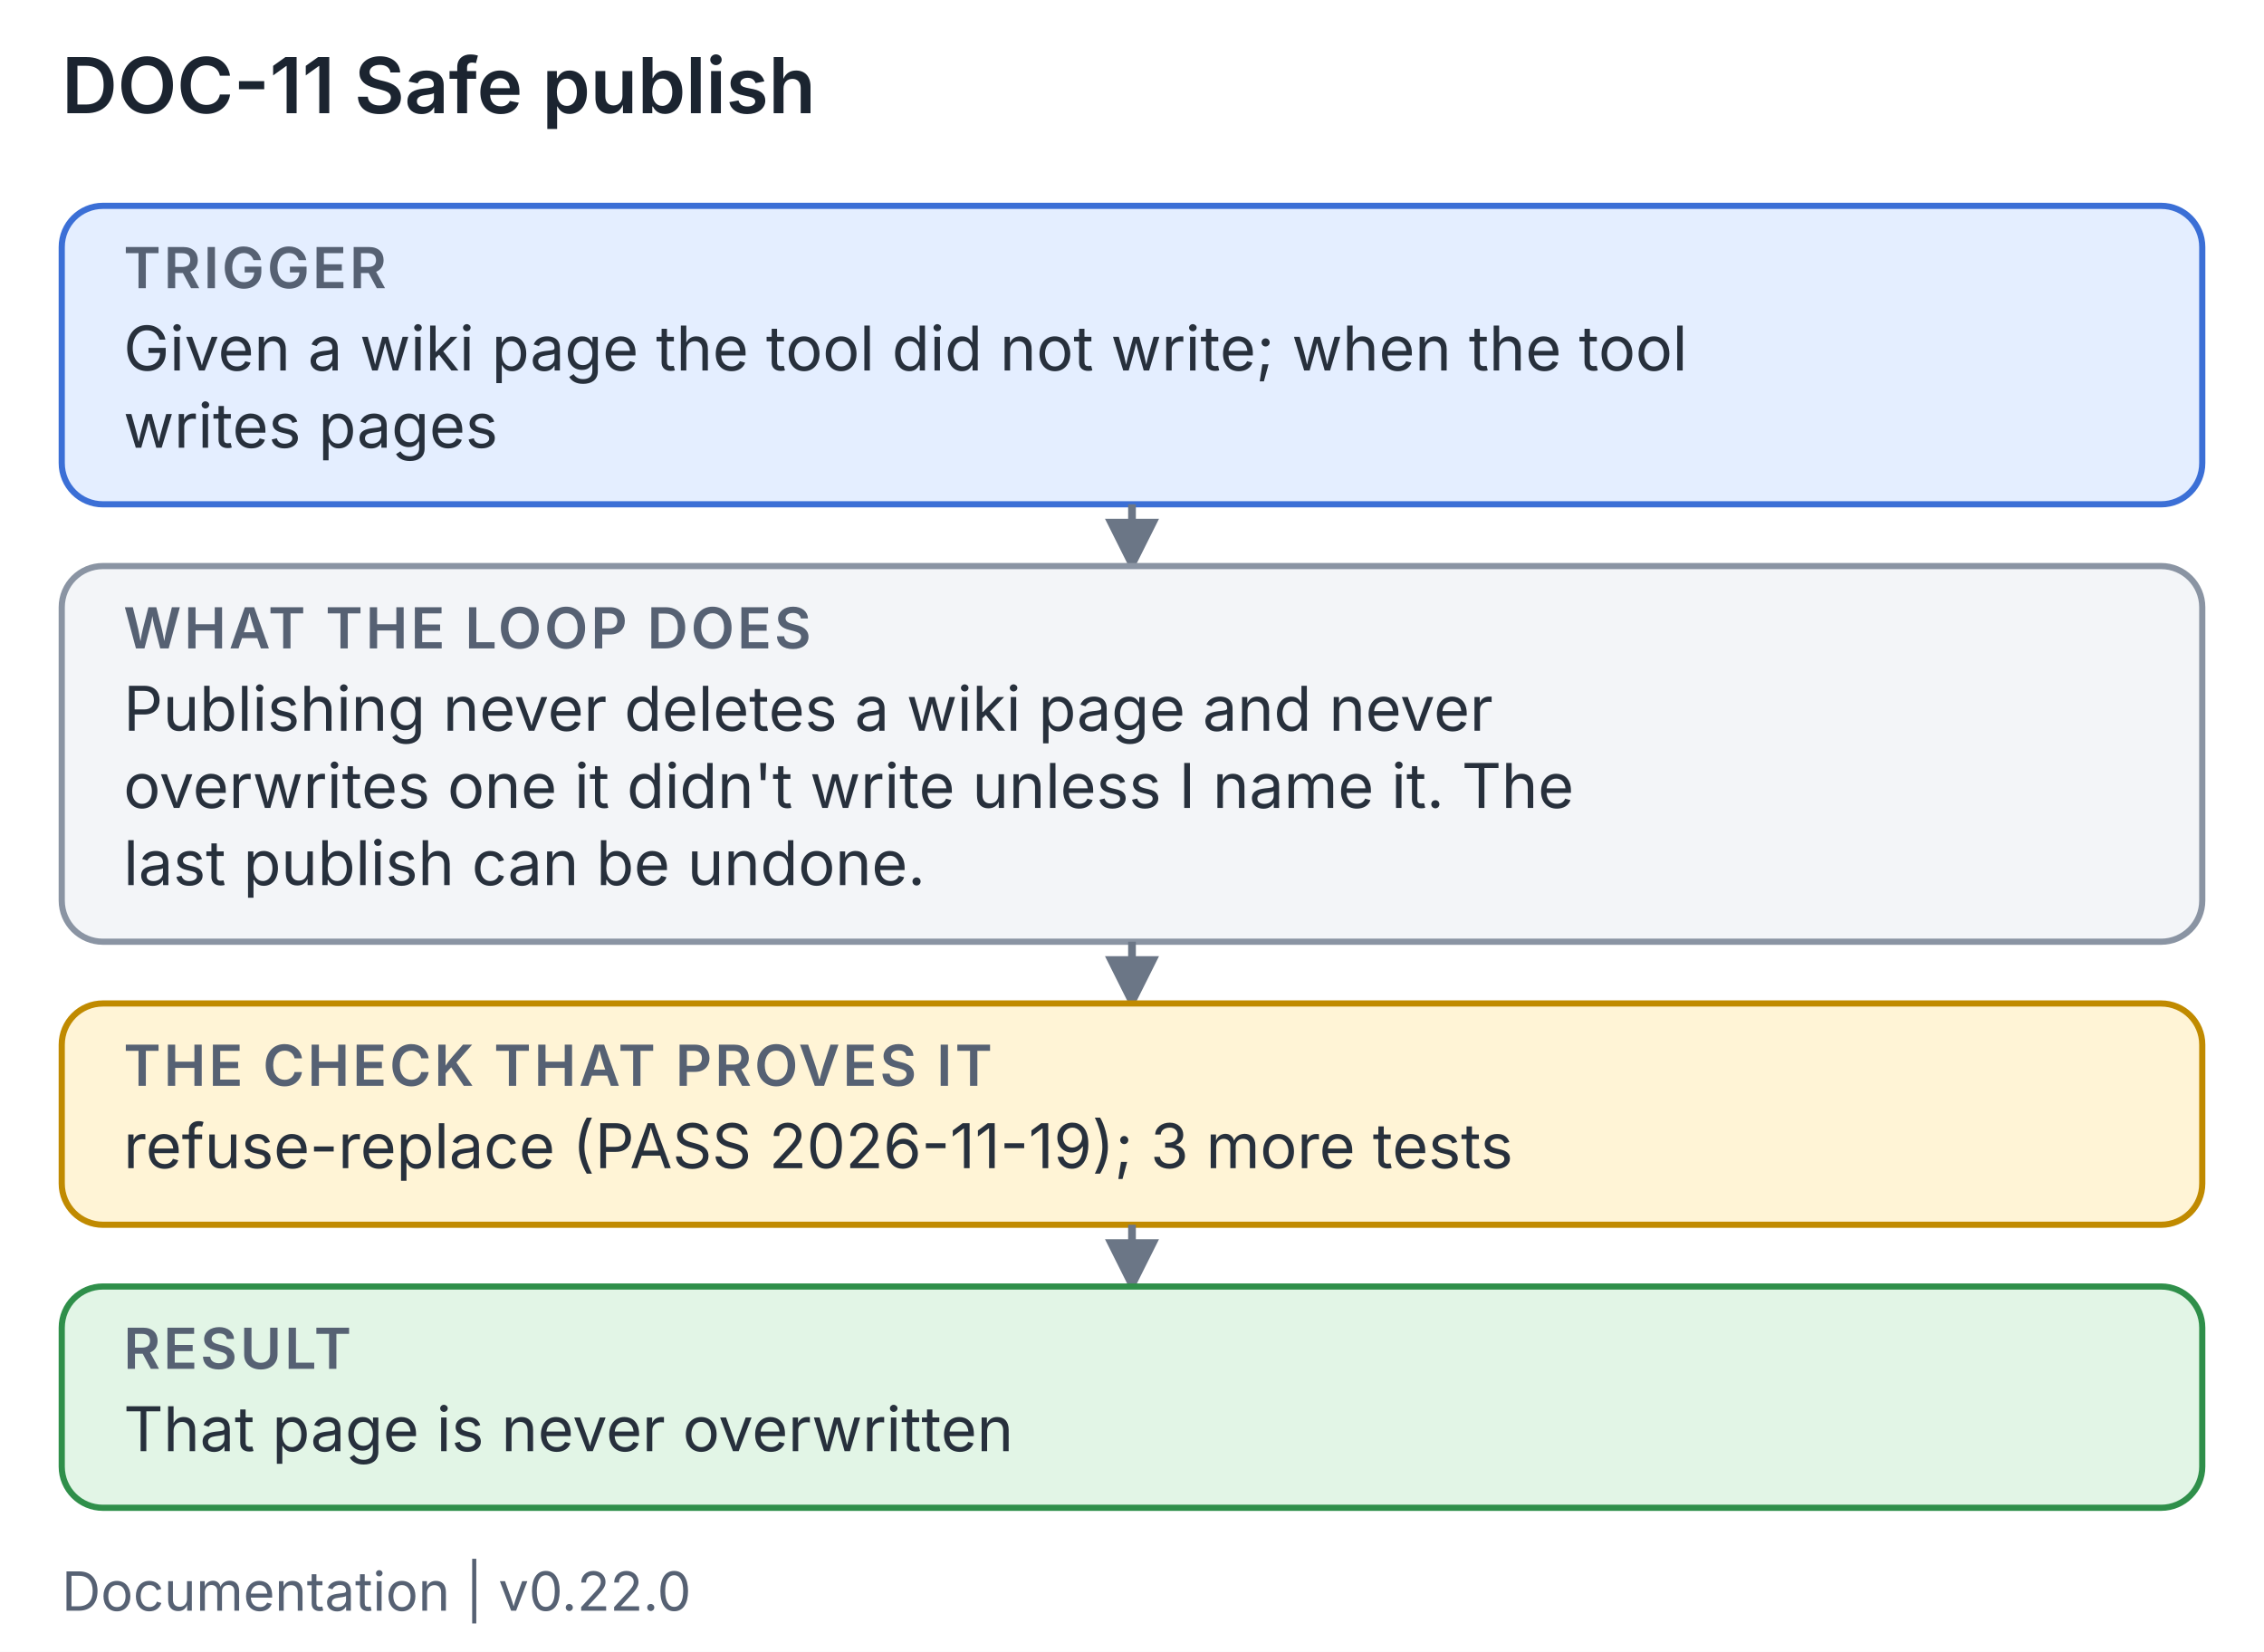
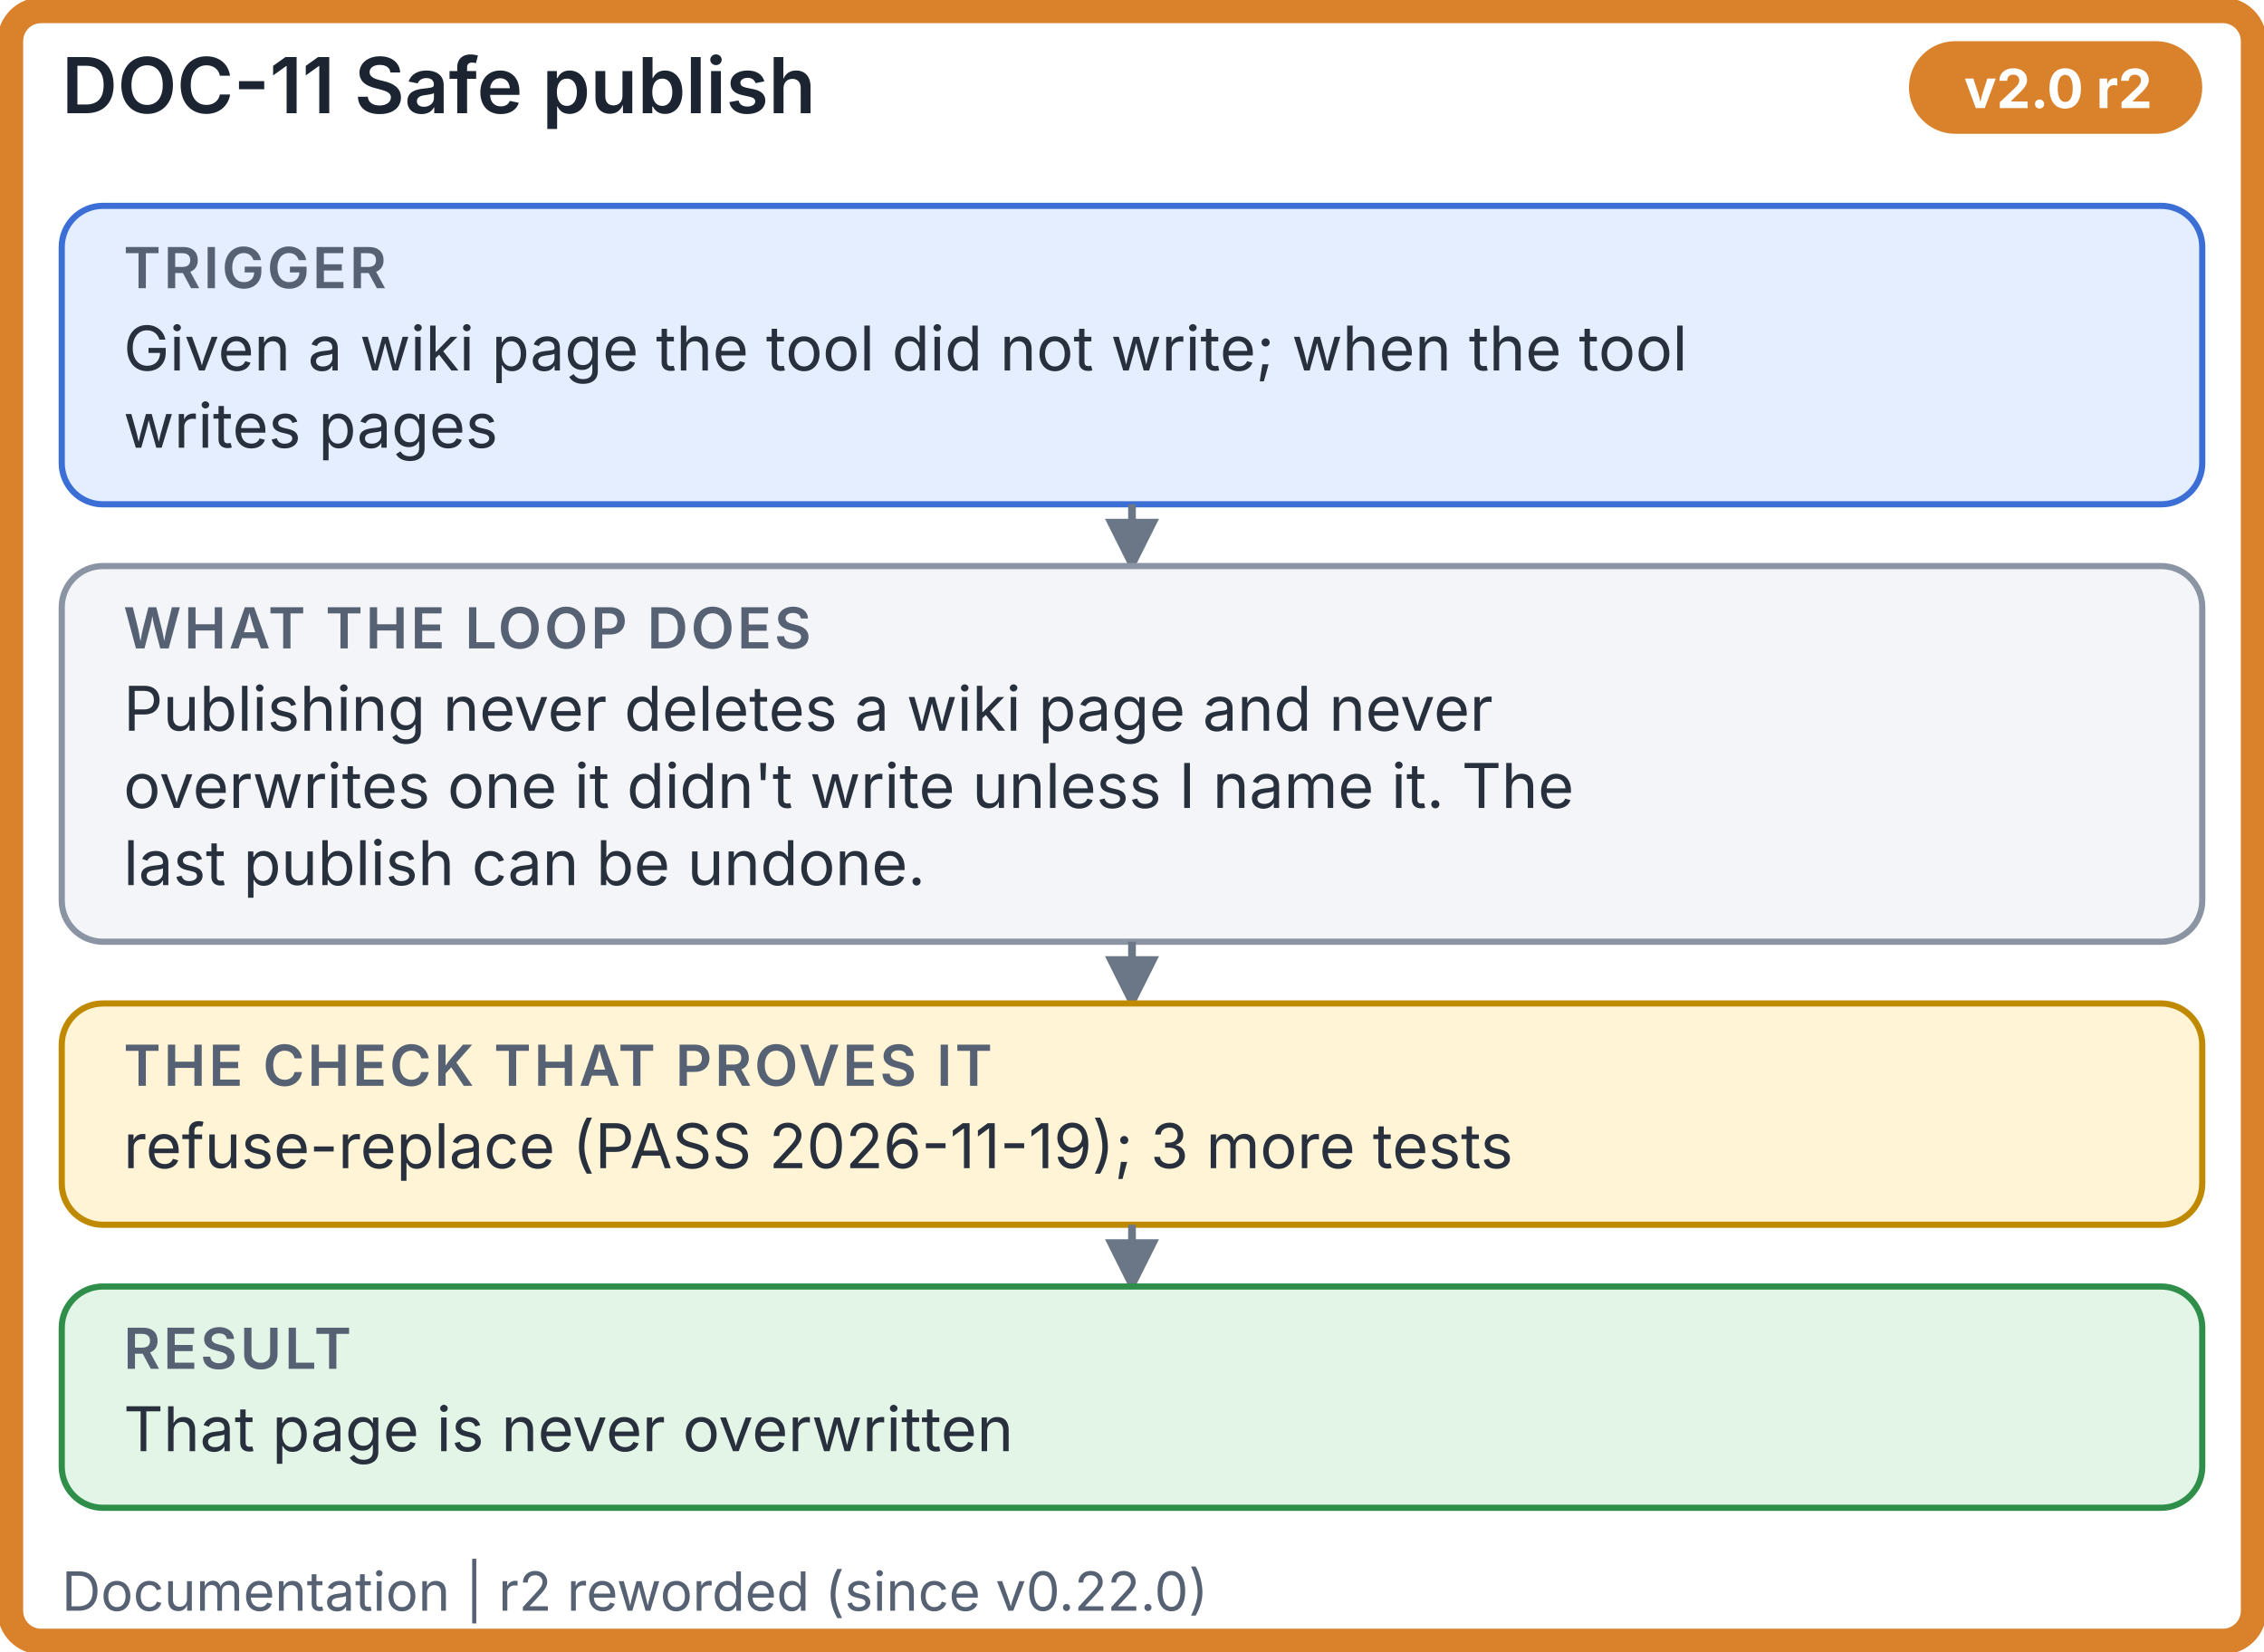
<svg xmlns="http://www.w3.org/2000/svg" viewBox="0 0 440 321" width="440" role="img" aria-label="Flow of DOC-11 Safe publish: trigger, what the loop does, the check that proves it, the result">
  <style>
.f-t{font:600 15px system-ui,-apple-system,Segoe UI,sans-serif;fill:#1b2430}
.f-h{font:600 11px system-ui,-apple-system,Segoe UI,sans-serif;fill:#566173;letter-spacing:.05em}
.f-s{font:400 12px system-ui,-apple-system,Segoe UI,sans-serif;fill:#27303c}
.f-x{font:400 10.5px system-ui,-apple-system,Segoe UI,sans-serif;fill:#566173}
.f-you{fill:#e4eeff;stroke:#3b6fd6}
.f-step{fill:#f3f5f8;stroke:#8a94a3}
.f-gate{fill:#fff4d6;stroke:#c08a00}
.f-ok{fill:#e2f5e6;stroke:#2f8f4a}
.f-find{fill:#fde9e7;stroke:#c5483f}
.f-bg{fill:#ffffff}
.f-a{stroke:#6b7686;stroke-width:1.5;fill:none}
.f-ah{fill:#6b7686}
@media (prefers-color-scheme: dark){
.f-t{fill:#eef2f6}.f-h,.f-x{fill:#a3afbf}.f-s{fill:#e1e7ee}
.f-step{fill:#222b36;stroke:#5c6b7d}.f-you{fill:#162a4f;stroke:#6d9bf0}
.f-gate{fill:#3a2e0d;stroke:#d9a521}.f-find{fill:#3d1c1a;stroke:#e0736a}
.f-ok{fill:#153420;stroke:#4fb56c}.f-bg{fill:#12171d}.f-a{stroke:#9aa7b8}.f-ah{fill:#9aa7b8}
}
+ 
+ .k-shipped{stroke:#8a94a3;stroke-width:1.5}.k-v20{stroke:#d9822b;stroke-width:5}.k-v21{stroke:#8a5cd6;stroke-width:5;stroke-dasharray:10 6}
+ .p-shipped{fill:#2f8f4a}.p-v20{fill:#d9822b}.p-v21{fill:#8a5cd6}
+ .f-pill{font:700 10.5px system-ui,-apple-system,Segoe UI,sans-serif;fill:#ffffff}
+ @media (prefers-color-scheme: dark){.k-shipped{stroke:#5c6b7d}.k-v20{stroke:#f0a050}.k-v21{stroke:#b08cf0}.p-shipped{fill:#3d9c58}.p-v20{fill:#c46f1c}.p-v21{fill:#7a4cc6}}
</style>
  <defs>
    <marker id="ah" viewBox="0 0 8 8" refX="7" refY="4" markerWidth="7" markerHeight="7" orient="auto-start-reverse">
      <path d="M0 0 L8 4 L0 8 z" class="f-ah" />
    </marker>
  </defs>
  <rect width="440" height="321" class="f-bg" />
  <text x="12" y="22" class="f-t">DOC-11 Safe publish</text>
  <rect x="12" y="40" width="416" height="58" rx="8" class="f-you" stroke-width="1.2" />
  <text x="24" y="56" class="f-h">TRIGGER</text>
  <text x="24" y="72" class="f-s">Given a wiki page the tool did not write; when the tool</text>
  <text x="24" y="87" class="f-s">writes pages</text>
  <path d="M220 98 L220 110" class="f-a" marker-end="url(#ah)" />
  <rect x="12" y="110" width="416" height="73" rx="8" class="f-step" stroke-width="1.2" />
  <text x="24" y="126" class="f-h">WHAT THE LOOP DOES</text>
  <text x="24" y="142" class="f-s">Publishing never deletes a wiki page and never</text>
  <text x="24" y="157" class="f-s">overwrites one it didn't write unless I name it. The</text>
  <text x="24" y="172" class="f-s">last publish can be undone.</text>
  <path d="M220 183 L220 195" class="f-a" marker-end="url(#ah)" />
  <rect x="12" y="195" width="416" height="43" rx="8" class="f-gate" stroke-width="1.2" />
  <text x="24" y="211" class="f-h">THE CHECK THAT PROVES IT</text>
  <text x="24" y="227" class="f-s">refuse-replace (PASS 2026-11-19); 3 more tests</text>
  <path d="M220 238 L220 250" class="f-a" marker-end="url(#ah)" />
  <rect x="12" y="250" width="416" height="43" rx="8" class="f-ok" stroke-width="1.2" />
  <text x="24" y="266" class="f-h">RESULT</text>
  <text x="24" y="282" class="f-s">That page is never overwritten</text>
-   <text x="12" y="313" class="f-x">Documentation | v0.22.0</text>
+   <text x="12" y="313" class="f-x">Documentation | r2 reworded (since v0.22.0)</text>
+   <rect x="2" y="2" width="436" height="317" rx="6" fill="none" class="k-v20" />
+   <rect x="371" y="8" width="57" height="18" rx="9" class="p-v20" />
+   <text x="400" y="21" text-anchor="middle" class="f-pill">v2.0 r2</text>
</svg>
